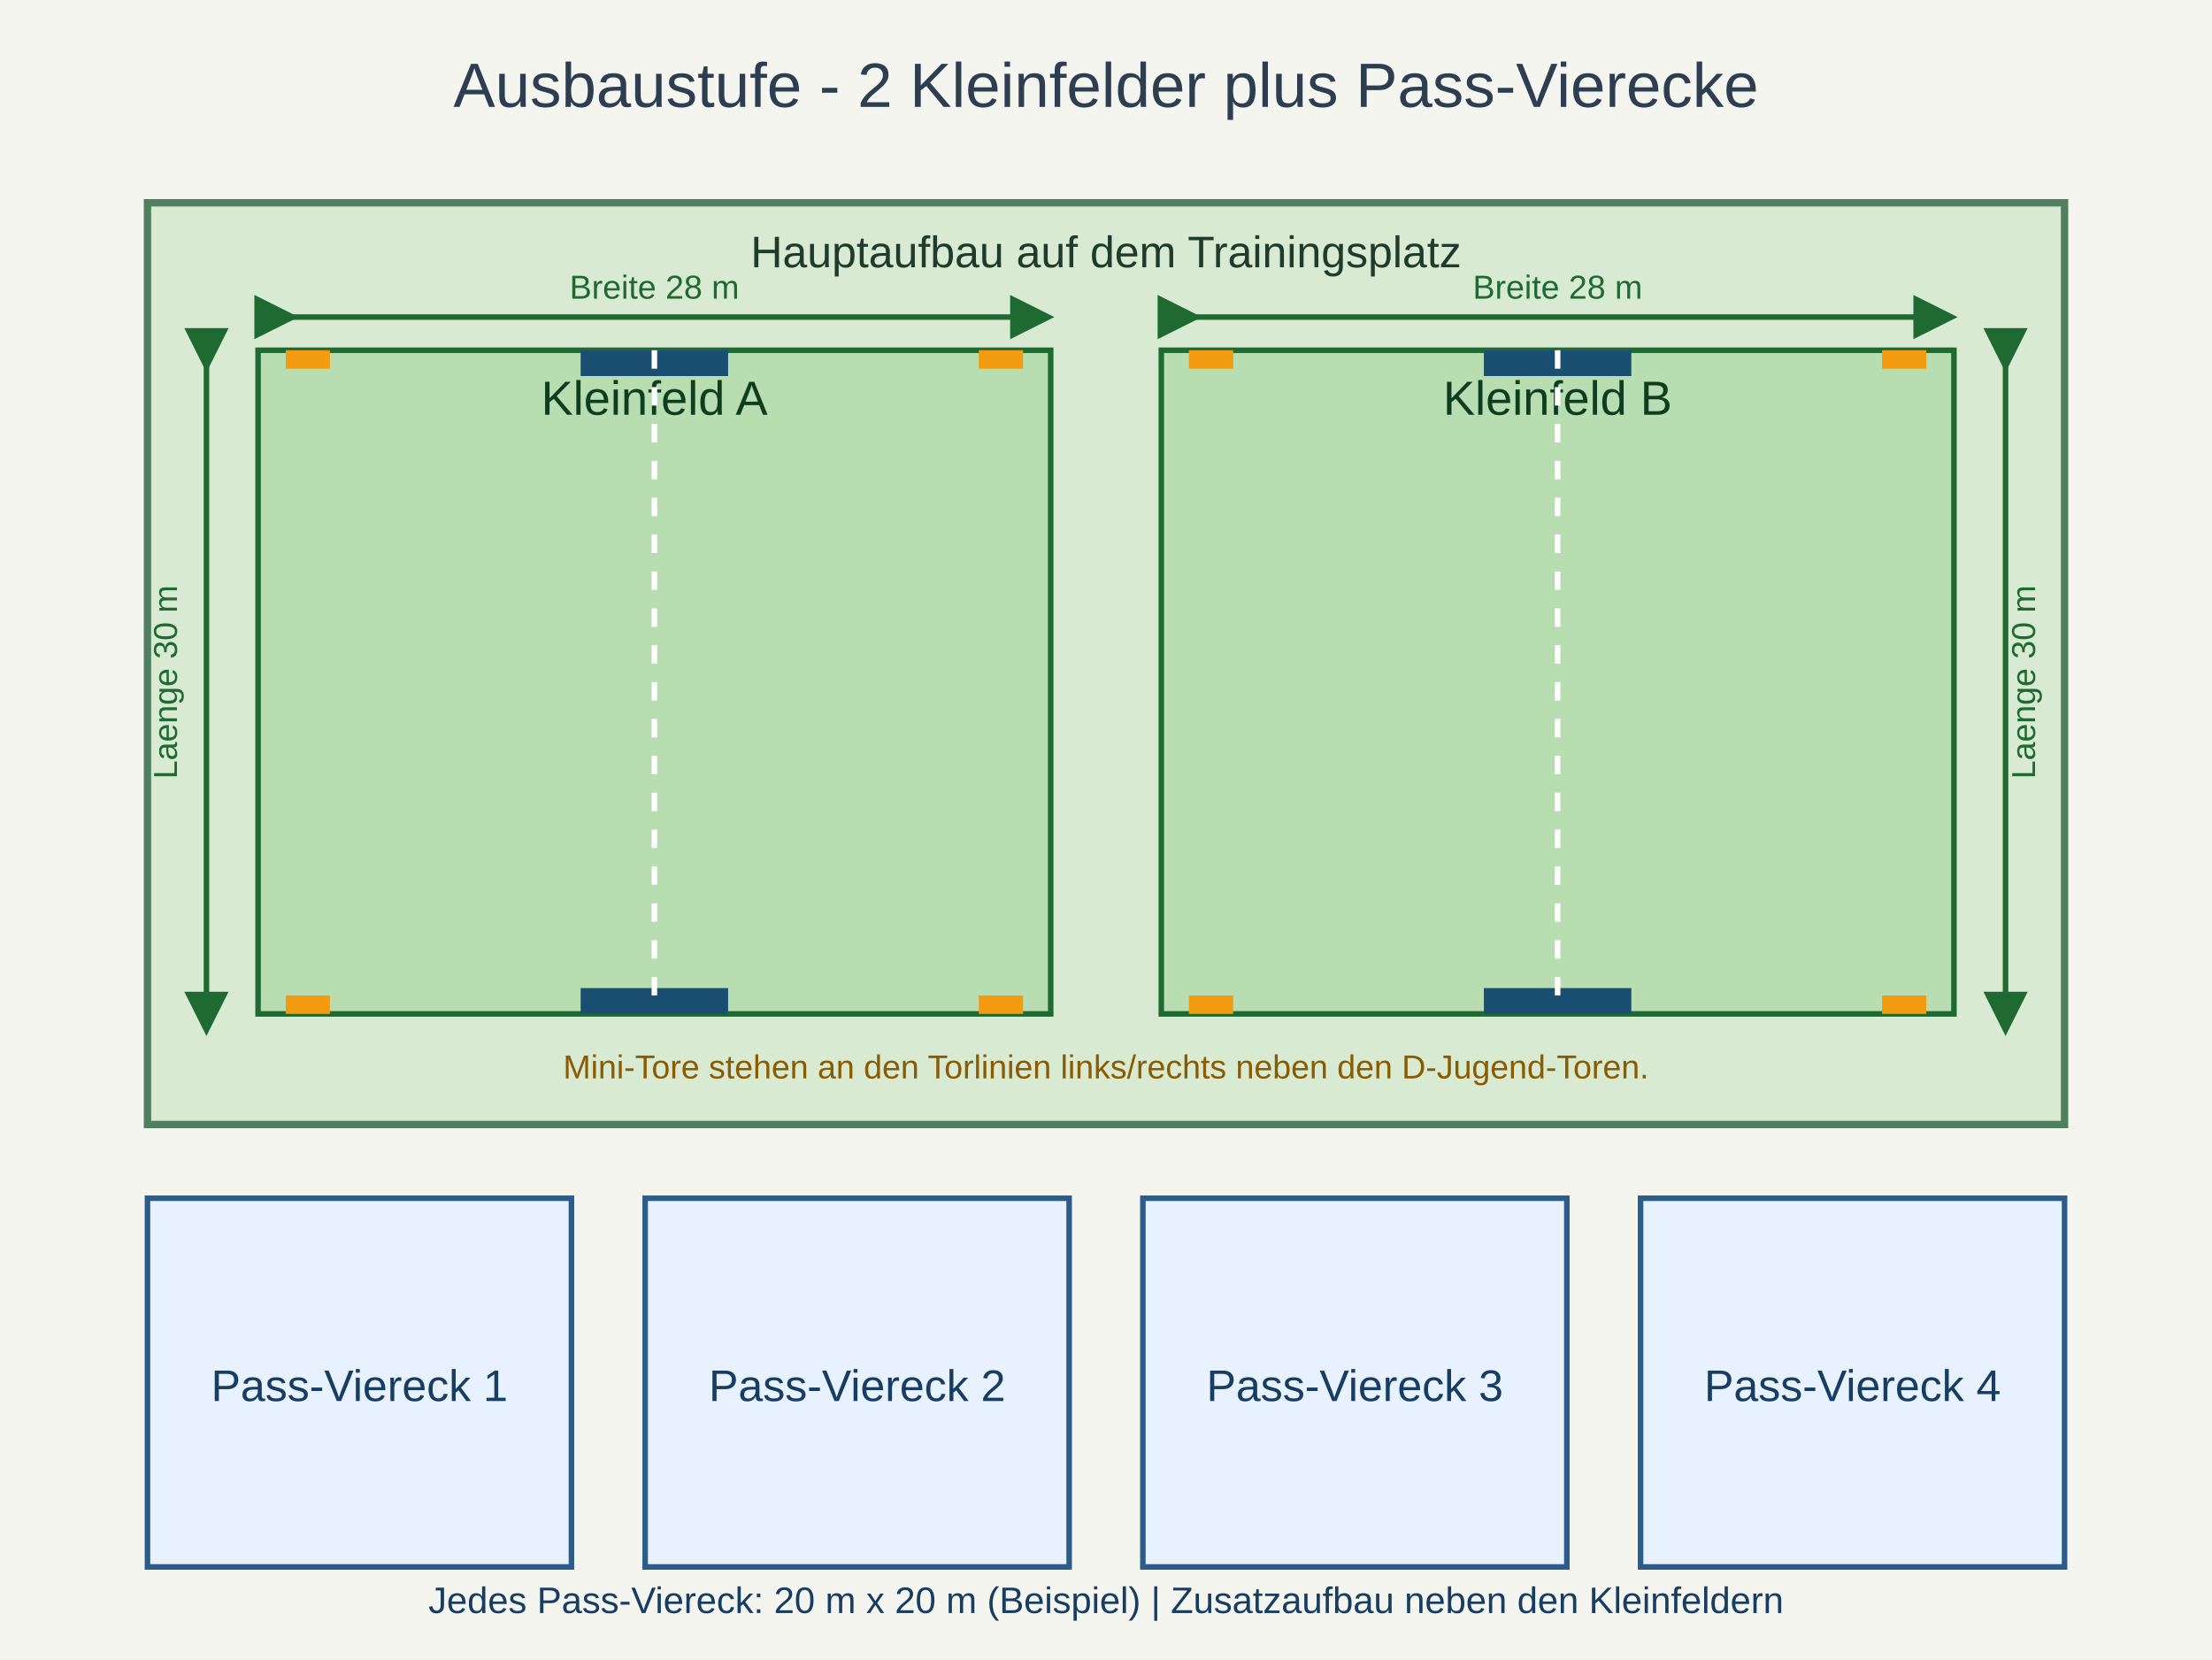
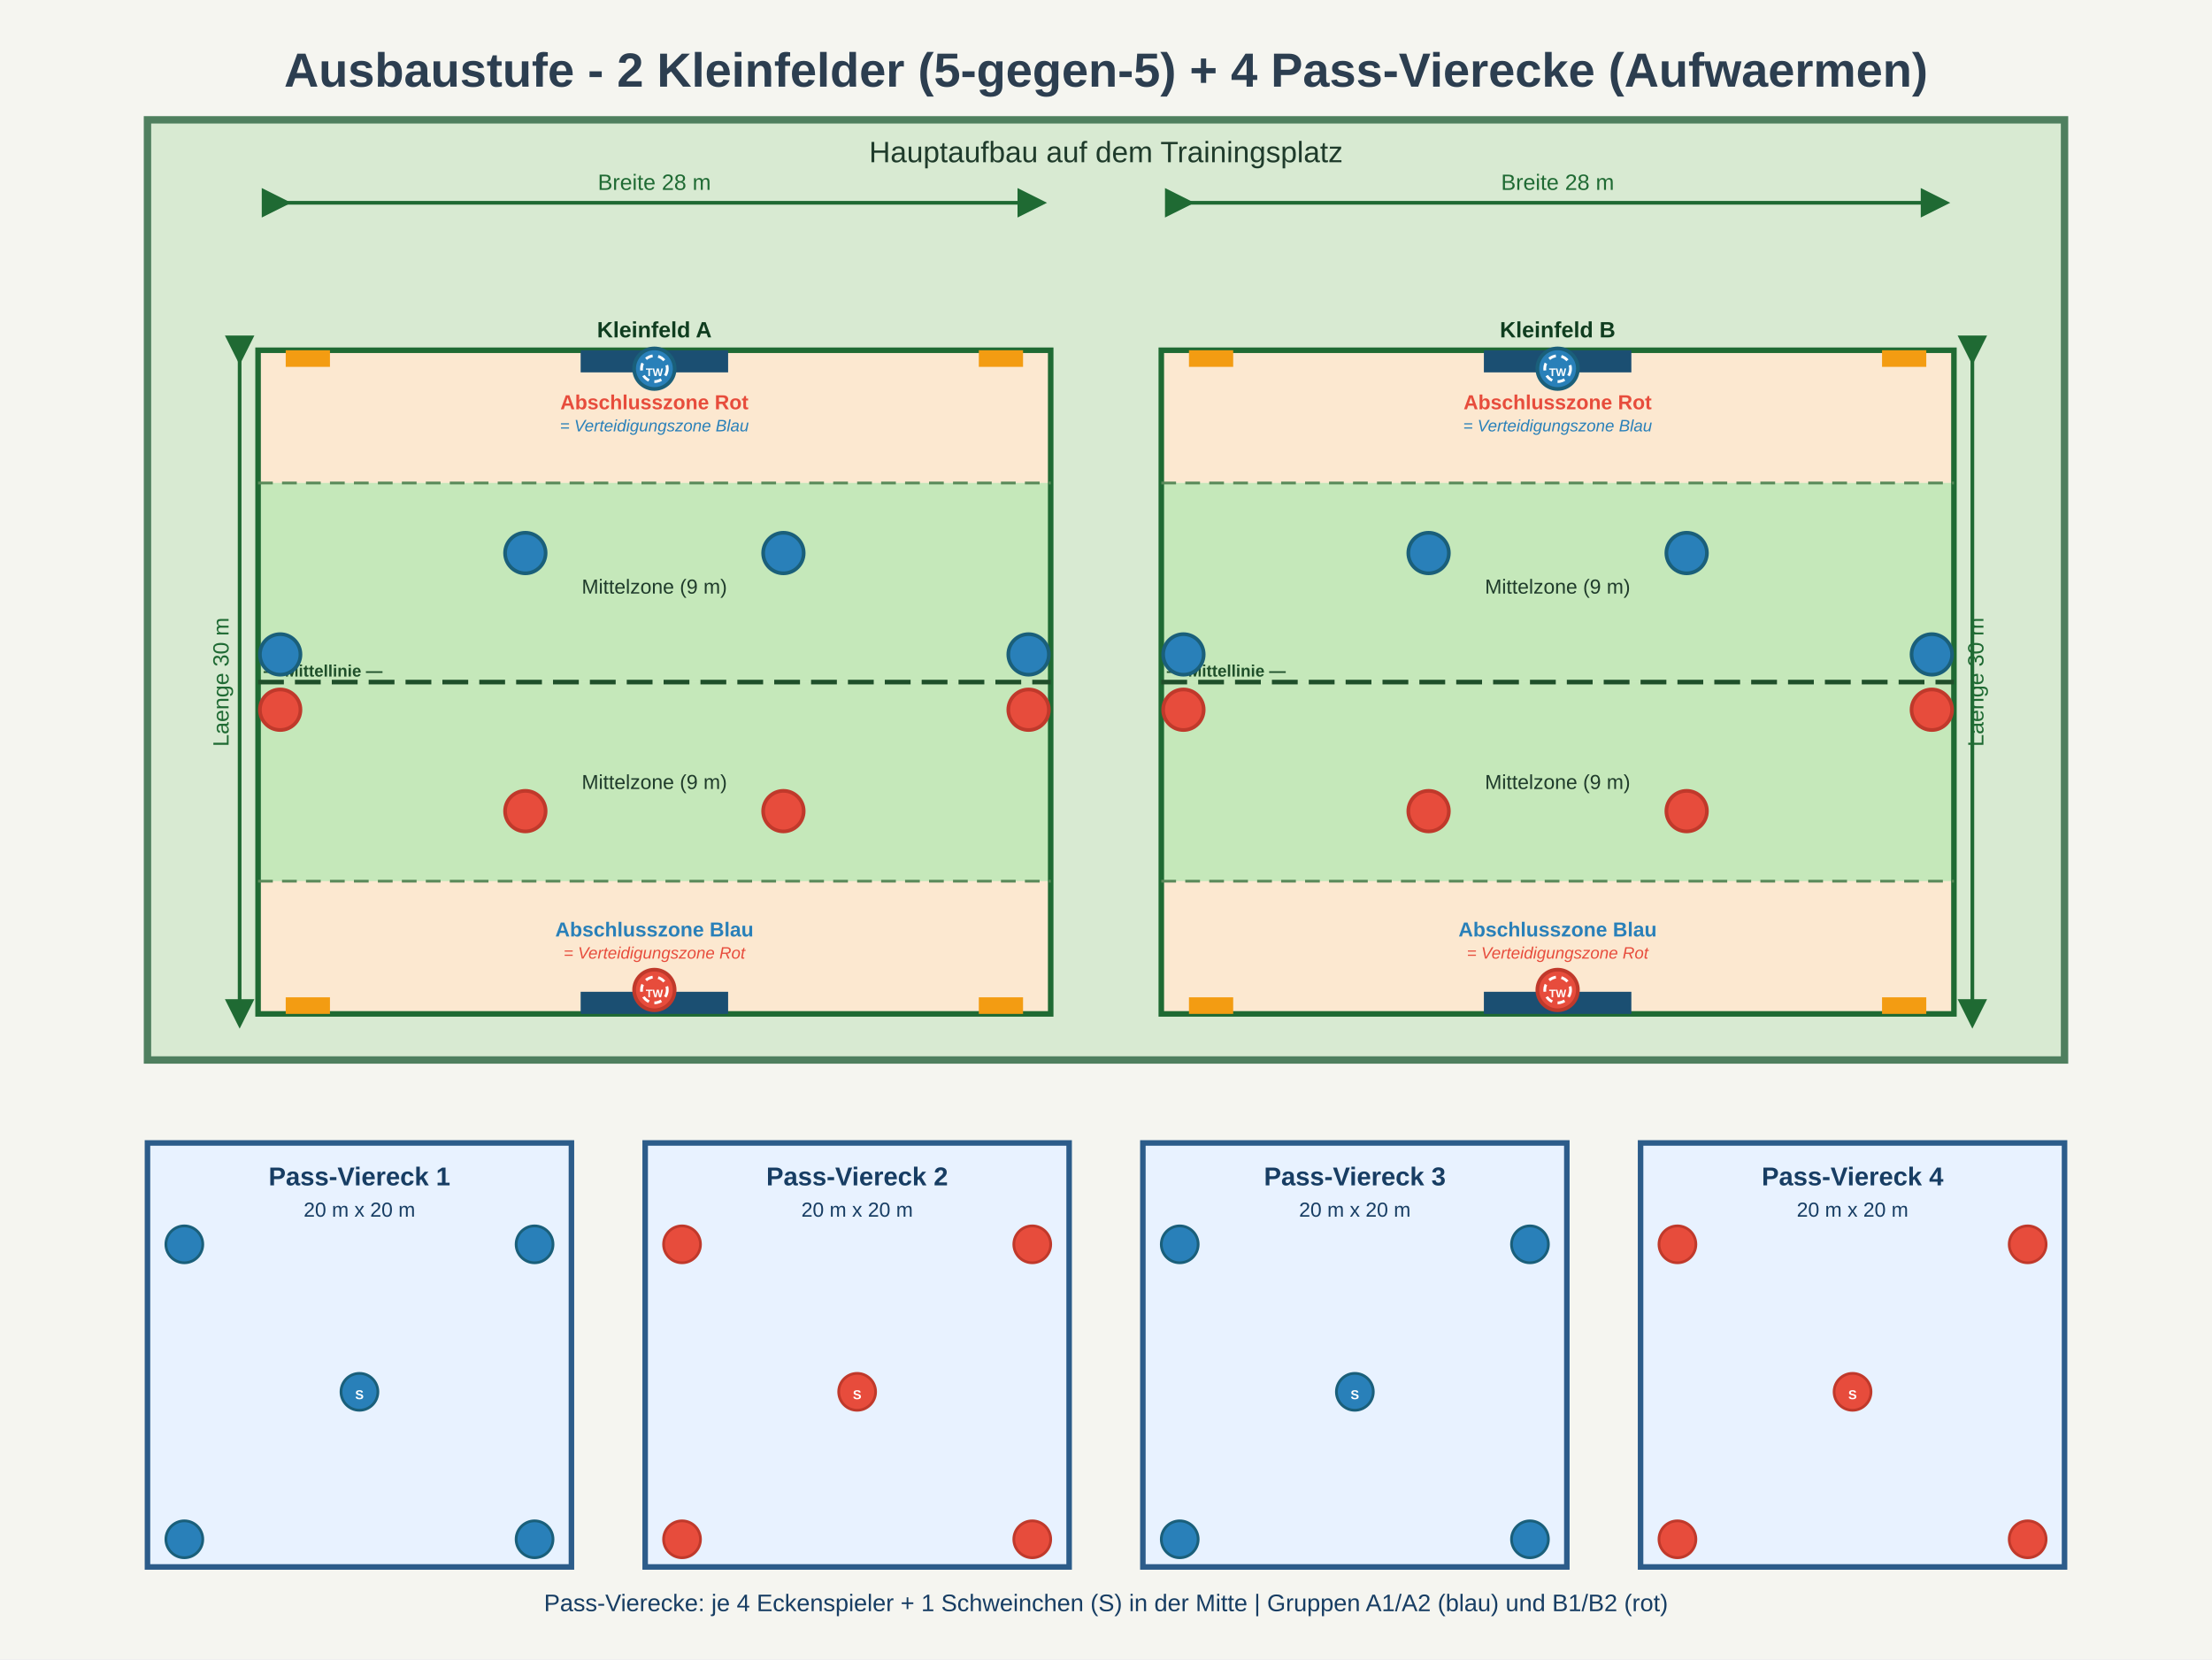
<svg xmlns="http://www.w3.org/2000/svg" width="1200" height="900" viewBox="0 0 1200 900">
  <defs>
-     <marker id="arrow-green" markerWidth="8" markerHeight="8" refX="4" refY="4" orient="auto">
+     <marker id="arr" markerWidth="8" markerHeight="8" refX="4" refY="4" orient="auto">
      <path d="M0,0 L8,4 L0,8 z" fill="#1f6a33" />
    </marker>
  </defs>
  <rect x="0" y="0" width="1200" height="900" fill="#f5f5f0" />
-   <text x="600" y="58" text-anchor="middle" font-size="34" font-family="Arial, sans-serif" fill="#2c3e50">
-     Ausbaustufe - 2 Kleinfelder plus Pass-Vierecke
-   </text>
-   <rect x="80" y="110" width="1040" height="500" fill="#d8ead2" stroke="#4f7f5f" stroke-width="4" />
-   <text x="600" y="145" text-anchor="middle" font-size="24" font-family="Arial, sans-serif" fill="#1f3b2b">
-     Hauptaufbau auf dem Trainingsplatz
-   </text>
-   <rect x="140" y="190" width="430" height="360" fill="#b7ddb0" stroke="#1f6a33" stroke-width="3" />
-   <rect x="630" y="190" width="430" height="360" fill="#b7ddb0" stroke="#1f6a33" stroke-width="3" />
-   <text x="355" y="225" text-anchor="middle" font-size="26" font-family="Arial, sans-serif" fill="#0f3d1f">Kleinfeld A</text>
-   <text x="845" y="225" text-anchor="middle" font-size="26" font-family="Arial, sans-serif" fill="#0f3d1f">Kleinfeld B</text>
-   <rect x="315" y="190" width="80" height="14" fill="#1b4f72" />
-   <rect x="315" y="536" width="80" height="14" fill="#1b4f72" />
-   <rect x="805" y="190" width="80" height="14" fill="#1b4f72" />
-   <rect x="805" y="536" width="80" height="14" fill="#1b4f72" />
-   <rect x="155" y="190" width="24" height="10" fill="#f39c12" />
-   <rect x="531" y="190" width="24" height="10" fill="#f39c12" />
-   <rect x="155" y="540" width="24" height="10" fill="#f39c12" />
-   <rect x="531" y="540" width="24" height="10" fill="#f39c12" />
-   <rect x="645" y="190" width="24" height="10" fill="#f39c12" />
-   <rect x="1021" y="190" width="24" height="10" fill="#f39c12" />
-   <rect x="645" y="540" width="24" height="10" fill="#f39c12" />
-   <rect x="1021" y="540" width="24" height="10" fill="#f39c12" />
-   <line x1="355" y1="190" x2="355" y2="550" stroke="#ffffff" stroke-width="3" stroke-dasharray="10 10" />
-   <line x1="845" y1="190" x2="845" y2="550" stroke="#ffffff" stroke-width="3" stroke-dasharray="10 10" />
-   <line x1="150" y1="172" x2="560" y2="172" stroke="#1f6a33" stroke-width="3" marker-start="url(#arrow-green)" marker-end="url(#arrow-green)" />
-   <text x="355" y="162" text-anchor="middle" font-size="18" font-family="Arial, sans-serif" fill="#1f6a33">Breite 28 m</text>
-   <line x1="112" y1="190" x2="112" y2="550" stroke="#1f6a33" stroke-width="3" marker-start="url(#arrow-green)" marker-end="url(#arrow-green)" />
-   <text x="96" y="370" text-anchor="middle" font-size="18" font-family="Arial, sans-serif" fill="#1f6a33" transform="rotate(-90 96 370)">Laenge 30 m</text>
-   <line x1="640" y1="172" x2="1050" y2="172" stroke="#1f6a33" stroke-width="3" marker-start="url(#arrow-green)" marker-end="url(#arrow-green)" />
-   <text x="845" y="162" text-anchor="middle" font-size="18" font-family="Arial, sans-serif" fill="#1f6a33">Breite 28 m</text>
-   <line x1="1088" y1="190" x2="1088" y2="550" stroke="#1f6a33" stroke-width="3" marker-start="url(#arrow-green)" marker-end="url(#arrow-green)" />
-   <text x="1104" y="370" text-anchor="middle" font-size="18" font-family="Arial, sans-serif" fill="#1f6a33" transform="rotate(-90 1104 370)">Laenge 30 m</text>
-   <text x="600" y="585" text-anchor="middle" font-size="18" font-family="Arial, sans-serif" fill="#8a5b00">
-     Mini-Tore stehen an den Torlinien links/rechts neben den D-Jugend-Toren.
-   </text>
-   <rect x="80" y="650" width="230" height="200" fill="#e8f2ff" stroke="#2c5c8a" stroke-width="3" />
-   <rect x="350" y="650" width="230" height="200" fill="#e8f2ff" stroke="#2c5c8a" stroke-width="3" />
-   <rect x="620" y="650" width="230" height="200" fill="#e8f2ff" stroke="#2c5c8a" stroke-width="3" />
-   <rect x="890" y="650" width="230" height="200" fill="#e8f2ff" stroke="#2c5c8a" stroke-width="3" />
-   <text x="195" y="760" text-anchor="middle" font-size="24" font-family="Arial, sans-serif" fill="#173d63">Pass-Viereck 1</text>
-   <text x="465" y="760" text-anchor="middle" font-size="24" font-family="Arial, sans-serif" fill="#173d63">Pass-Viereck 2</text>
-   <text x="735" y="760" text-anchor="middle" font-size="24" font-family="Arial, sans-serif" fill="#173d63">Pass-Viereck 3</text>
-   <text x="1005" y="760" text-anchor="middle" font-size="24" font-family="Arial, sans-serif" fill="#173d63">Pass-Viereck 4</text>
-   <text x="600" y="875" text-anchor="middle" font-size="20" font-family="Arial, sans-serif" fill="#173d63">
-     Jedes Pass-Viereck: 20 m x 20 m (Beispiel) | Zusatzaufbau neben den Kleinfeldern
-   </text>
+   <text x="600" y="47" text-anchor="middle" font-size="26" font-family="Arial,sans-serif" fill="#2c3e50" font-weight="bold">Ausbaustufe - 2 Kleinfelder (5-gegen-5) + 4 Pass-Vierecke (Aufwaermen)</text>
+   <rect x="80" y="65" width="1040" height="510" fill="#d8ead2" stroke="#4f7f5f" stroke-width="4" />
+   <text x="600" y="88" text-anchor="middle" font-size="16" font-family="Arial,sans-serif" fill="#1f3b2b">Hauptaufbau auf dem Trainingsplatz</text>
+   <text x="355" y="103" text-anchor="middle" font-size="12" font-family="Arial,sans-serif" fill="#1f6a33">Breite 28 m</text>
+   <line x1="150" y1="110" x2="560" y2="110" stroke="#1f6a33" stroke-width="2" marker-start="url(#arr)" marker-end="url(#arr)" />
+   <text x="124" y="370" text-anchor="middle" font-size="12" font-family="Arial,sans-serif" fill="#1f6a33" transform="rotate(-90,124,370)">Laenge 30 m</text>
+   <line x1="130" y1="190" x2="130" y2="550" stroke="#1f6a33" stroke-width="2" marker-start="url(#arr)" marker-end="url(#arr)" />
+   <text x="355" y="183" text-anchor="middle" font-size="12" font-family="Arial,sans-serif" fill="#0f3d1f" font-weight="bold">Kleinfeld A</text>
+   <rect x="140" y="190" width="430" height="72" fill="#fce8d0" />
+   <rect x="140" y="262" width="430" height="108" fill="#c5e8ba" />
+   <rect x="140" y="370" width="430" height="108" fill="#c5e8ba" />
+   <rect x="140" y="478" width="430" height="72" fill="#fce8d0" />
+   <rect x="140" y="190" width="430" height="360" fill="none" stroke="#1f6a33" stroke-width="3" />
+   <line x1="140" y1="262" x2="570" y2="262" stroke="#5a8a5a" stroke-width="1.5" stroke-dasharray="8 5" />
+   <line x1="140" y1="370" x2="570" y2="370" stroke="#1f4f2a" stroke-width="2.5" stroke-dasharray="14 6" />
+   <line x1="140" y1="478" x2="570" y2="478" stroke="#5a8a5a" stroke-width="1.5" stroke-dasharray="8 5" />
+   <text x="355" y="222" text-anchor="middle" font-size="11" font-family="Arial,sans-serif" fill="#e74c3c" font-weight="bold">Abschlusszone Rot</text>
+   <text x="355" y="234" text-anchor="middle" font-size="9" font-family="Arial,sans-serif" fill="#2980b9" font-style="italic">= Verteidigungszone Blau</text>
+   <text x="355" y="322" text-anchor="middle" font-size="11" font-family="Arial,sans-serif" fill="#1f3b2b">Mittelzone (9 m)</text>
+   <text x="143" y="367" font-size="9" font-family="Arial,sans-serif" fill="#1f4f2a" font-weight="bold">— Mittellinie —</text>
+   <text x="355" y="428" text-anchor="middle" font-size="11" font-family="Arial,sans-serif" fill="#1f3b2b">Mittelzone (9 m)</text>
+   <text x="355" y="508" text-anchor="middle" font-size="11" font-family="Arial,sans-serif" fill="#2980b9" font-weight="bold">Abschlusszone Blau</text>
+   <text x="355" y="520" text-anchor="middle" font-size="9" font-family="Arial,sans-serif" fill="#e74c3c" font-style="italic">= Verteidigungszone Rot</text>
+   <rect x="315" y="190" width="80" height="12" fill="#1b4f72" />
+   <rect x="155" y="190" width="24" height="9" fill="#f39c12" />
+   <rect x="531" y="190" width="24" height="9" fill="#f39c12" />
+   <rect x="315" y="538" width="80" height="12" fill="#1b4f72" />
+   <rect x="155" y="541" width="24" height="9" fill="#f39c12" />
+   <rect x="531" y="541" width="24" height="9" fill="#f39c12" />
+   <circle cx="355" cy="200" r="11" fill="#2980b9" stroke="#1a5f7a" stroke-width="2" />
+   <circle cx="355" cy="200" r="7" fill="none" stroke="white" stroke-width="1.5" stroke-dasharray="4 3" />
+   <text x="355" y="204" text-anchor="middle" font-size="6" font-family="Arial,sans-serif" fill="white" font-weight="bold">TW</text>
+   <circle cx="285" cy="300" r="11" fill="#2980b9" stroke="#1a5f7a" stroke-width="2" />
+   <circle cx="425" cy="300" r="11" fill="#2980b9" stroke="#1a5f7a" stroke-width="2" />
+   <circle cx="152" cy="355" r="11" fill="#2980b9" stroke="#1a5f7a" stroke-width="2" />
+   <circle cx="558" cy="355" r="11" fill="#2980b9" stroke="#1a5f7a" stroke-width="2" />
+   <circle cx="355" cy="537" r="11" fill="#e74c3c" stroke="#c0392b" stroke-width="2" />
+   <circle cx="355" cy="537" r="7" fill="none" stroke="white" stroke-width="1.5" stroke-dasharray="4 3" />
+   <text x="355" y="541" text-anchor="middle" font-size="6" font-family="Arial,sans-serif" fill="white" font-weight="bold">TW</text>
+   <circle cx="285" cy="440" r="11" fill="#e74c3c" stroke="#c0392b" stroke-width="2" />
+   <circle cx="425" cy="440" r="11" fill="#e74c3c" stroke="#c0392b" stroke-width="2" />
+   <circle cx="152" cy="385" r="11" fill="#e74c3c" stroke="#c0392b" stroke-width="2" />
+   <circle cx="558" cy="385" r="11" fill="#e74c3c" stroke="#c0392b" stroke-width="2" />
+   <text x="845" y="103" text-anchor="middle" font-size="12" font-family="Arial,sans-serif" fill="#1f6a33">Breite 28 m</text>
+   <line x1="640" y1="110" x2="1050" y2="110" stroke="#1f6a33" stroke-width="2" marker-start="url(#arr)" marker-end="url(#arr)" />
+   <text x="1076" y="370" text-anchor="middle" font-size="12" font-family="Arial,sans-serif" fill="#1f6a33" transform="rotate(-90,1076,370)">Laenge 30 m</text>
+   <line x1="1070" y1="190" x2="1070" y2="550" stroke="#1f6a33" stroke-width="2" marker-start="url(#arr)" marker-end="url(#arr)" />
+   <text x="845" y="183" text-anchor="middle" font-size="12" font-family="Arial,sans-serif" fill="#0f3d1f" font-weight="bold">Kleinfeld B</text>
+   <rect x="630" y="190" width="430" height="72" fill="#fce8d0" />
+   <rect x="630" y="262" width="430" height="108" fill="#c5e8ba" />
+   <rect x="630" y="370" width="430" height="108" fill="#c5e8ba" />
+   <rect x="630" y="478" width="430" height="72" fill="#fce8d0" />
+   <rect x="630" y="190" width="430" height="360" fill="none" stroke="#1f6a33" stroke-width="3" />
+   <line x1="630" y1="262" x2="1060" y2="262" stroke="#5a8a5a" stroke-width="1.5" stroke-dasharray="8 5" />
+   <line x1="630" y1="370" x2="1060" y2="370" stroke="#1f4f2a" stroke-width="2.5" stroke-dasharray="14 6" />
+   <line x1="630" y1="478" x2="1060" y2="478" stroke="#5a8a5a" stroke-width="1.5" stroke-dasharray="8 5" />
+   <text x="845" y="222" text-anchor="middle" font-size="11" font-family="Arial,sans-serif" fill="#e74c3c" font-weight="bold">Abschlusszone Rot</text>
+   <text x="845" y="234" text-anchor="middle" font-size="9" font-family="Arial,sans-serif" fill="#2980b9" font-style="italic">= Verteidigungszone Blau</text>
+   <text x="845" y="322" text-anchor="middle" font-size="11" font-family="Arial,sans-serif" fill="#1f3b2b">Mittelzone (9 m)</text>
+   <text x="633" y="367" font-size="9" font-family="Arial,sans-serif" fill="#1f4f2a" font-weight="bold">— Mittellinie —</text>
+   <text x="845" y="428" text-anchor="middle" font-size="11" font-family="Arial,sans-serif" fill="#1f3b2b">Mittelzone (9 m)</text>
+   <text x="845" y="508" text-anchor="middle" font-size="11" font-family="Arial,sans-serif" fill="#2980b9" font-weight="bold">Abschlusszone Blau</text>
+   <text x="845" y="520" text-anchor="middle" font-size="9" font-family="Arial,sans-serif" fill="#e74c3c" font-style="italic">= Verteidigungszone Rot</text>
+   <rect x="805" y="190" width="80" height="12" fill="#1b4f72" />
+   <rect x="645" y="190" width="24" height="9" fill="#f39c12" />
+   <rect x="1021" y="190" width="24" height="9" fill="#f39c12" />
+   <rect x="805" y="538" width="80" height="12" fill="#1b4f72" />
+   <rect x="645" y="541" width="24" height="9" fill="#f39c12" />
+   <rect x="1021" y="541" width="24" height="9" fill="#f39c12" />
+   <circle cx="845" cy="200" r="11" fill="#2980b9" stroke="#1a5f7a" stroke-width="2" />
+   <circle cx="845" cy="200" r="7" fill="none" stroke="white" stroke-width="1.5" stroke-dasharray="4 3" />
+   <text x="845" y="204" text-anchor="middle" font-size="6" font-family="Arial,sans-serif" fill="white" font-weight="bold">TW</text>
+   <circle cx="775" cy="300" r="11" fill="#2980b9" stroke="#1a5f7a" stroke-width="2" />
+   <circle cx="915" cy="300" r="11" fill="#2980b9" stroke="#1a5f7a" stroke-width="2" />
+   <circle cx="642" cy="355" r="11" fill="#2980b9" stroke="#1a5f7a" stroke-width="2" />
+   <circle cx="1048" cy="355" r="11" fill="#2980b9" stroke="#1a5f7a" stroke-width="2" />
+   <circle cx="845" cy="537" r="11" fill="#e74c3c" stroke="#c0392b" stroke-width="2" />
+   <circle cx="845" cy="537" r="7" fill="none" stroke="white" stroke-width="1.5" stroke-dasharray="4 3" />
+   <text x="845" y="541" text-anchor="middle" font-size="6" font-family="Arial,sans-serif" fill="white" font-weight="bold">TW</text>
+   <circle cx="775" cy="440" r="11" fill="#e74c3c" stroke="#c0392b" stroke-width="2" />
+   <circle cx="915" cy="440" r="11" fill="#e74c3c" stroke="#c0392b" stroke-width="2" />
+   <circle cx="642" cy="385" r="11" fill="#e74c3c" stroke="#c0392b" stroke-width="2" />
+   <circle cx="1048" cy="385" r="11" fill="#e74c3c" stroke="#c0392b" stroke-width="2" />
+   <rect x="80" y="620" width="230" height="230" fill="#e8f2ff" stroke="#2c5c8a" stroke-width="3" />
+   <rect x="350" y="620" width="230" height="230" fill="#e8f2ff" stroke="#2c5c8a" stroke-width="3" />
+   <rect x="620" y="620" width="230" height="230" fill="#e8f2ff" stroke="#2c5c8a" stroke-width="3" />
+   <rect x="890" y="620" width="230" height="230" fill="#e8f2ff" stroke="#2c5c8a" stroke-width="3" />
+   <text x="195" y="643" text-anchor="middle" font-size="14" font-family="Arial,sans-serif" fill="#173d63" font-weight="bold">Pass-Viereck 1</text>
+   <text x="465" y="643" text-anchor="middle" font-size="14" font-family="Arial,sans-serif" fill="#173d63" font-weight="bold">Pass-Viereck 2</text>
+   <text x="735" y="643" text-anchor="middle" font-size="14" font-family="Arial,sans-serif" fill="#173d63" font-weight="bold">Pass-Viereck 3</text>
+   <text x="1005" y="643" text-anchor="middle" font-size="14" font-family="Arial,sans-serif" fill="#173d63" font-weight="bold">Pass-Viereck 4</text>
+   <text x="195" y="660" text-anchor="middle" font-size="11" font-family="Arial,sans-serif" fill="#173d63">20 m x 20 m</text>
+   <text x="465" y="660" text-anchor="middle" font-size="11" font-family="Arial,sans-serif" fill="#173d63">20 m x 20 m</text>
+   <text x="735" y="660" text-anchor="middle" font-size="11" font-family="Arial,sans-serif" fill="#173d63">20 m x 20 m</text>
+   <text x="1005" y="660" text-anchor="middle" font-size="11" font-family="Arial,sans-serif" fill="#173d63">20 m x 20 m</text>
+   <circle cx="195" cy="755" r="10" fill="#2980b9" stroke="#1a5f7a" stroke-width="1.5" />
+   <text x="195" y="759" text-anchor="middle" font-size="7" font-family="Arial,sans-serif" fill="white" font-weight="bold">S</text>
+   <circle cx="100" cy="675" r="10" fill="#2980b9" stroke="#1a5f7a" stroke-width="1.5" />
+   <circle cx="290" cy="675" r="10" fill="#2980b9" stroke="#1a5f7a" stroke-width="1.5" />
+   <circle cx="100" cy="835" r="10" fill="#2980b9" stroke="#1a5f7a" stroke-width="1.5" />
+   <circle cx="290" cy="835" r="10" fill="#2980b9" stroke="#1a5f7a" stroke-width="1.5" />
+   <circle cx="465" cy="755" r="10" fill="#e74c3c" stroke="#c0392b" stroke-width="1.5" />
+   <text x="465" y="759" text-anchor="middle" font-size="7" font-family="Arial,sans-serif" fill="white" font-weight="bold">S</text>
+   <circle cx="370" cy="675" r="10" fill="#e74c3c" stroke="#c0392b" stroke-width="1.5" />
+   <circle cx="560" cy="675" r="10" fill="#e74c3c" stroke="#c0392b" stroke-width="1.5" />
+   <circle cx="370" cy="835" r="10" fill="#e74c3c" stroke="#c0392b" stroke-width="1.5" />
+   <circle cx="560" cy="835" r="10" fill="#e74c3c" stroke="#c0392b" stroke-width="1.5" />
+   <circle cx="735" cy="755" r="10" fill="#2980b9" stroke="#1a5f7a" stroke-width="1.5" />
+   <text x="735" y="759" text-anchor="middle" font-size="7" font-family="Arial,sans-serif" fill="white" font-weight="bold">S</text>
+   <circle cx="640" cy="675" r="10" fill="#2980b9" stroke="#1a5f7a" stroke-width="1.5" />
+   <circle cx="830" cy="675" r="10" fill="#2980b9" stroke="#1a5f7a" stroke-width="1.5" />
+   <circle cx="640" cy="835" r="10" fill="#2980b9" stroke="#1a5f7a" stroke-width="1.5" />
+   <circle cx="830" cy="835" r="10" fill="#2980b9" stroke="#1a5f7a" stroke-width="1.5" />
+   <circle cx="1005" cy="755" r="10" fill="#e74c3c" stroke="#c0392b" stroke-width="1.5" />
+   <text x="1005" y="759" text-anchor="middle" font-size="7" font-family="Arial,sans-serif" fill="white" font-weight="bold">S</text>
+   <circle cx="910" cy="675" r="10" fill="#e74c3c" stroke="#c0392b" stroke-width="1.5" />
+   <circle cx="1100" cy="675" r="10" fill="#e74c3c" stroke="#c0392b" stroke-width="1.5" />
+   <circle cx="910" cy="835" r="10" fill="#e74c3c" stroke="#c0392b" stroke-width="1.5" />
+   <circle cx="1100" cy="835" r="10" fill="#e74c3c" stroke="#c0392b" stroke-width="1.5" />
+   <text x="600" y="874" text-anchor="middle" font-size="13" font-family="Arial,sans-serif" fill="#173d63">Pass-Vierecke: je 4 Eckenspieler + 1 Schweinchen (S) in der Mitte  |  Gruppen A1/A2 (blau) und B1/B2 (rot)</text>
</svg>
